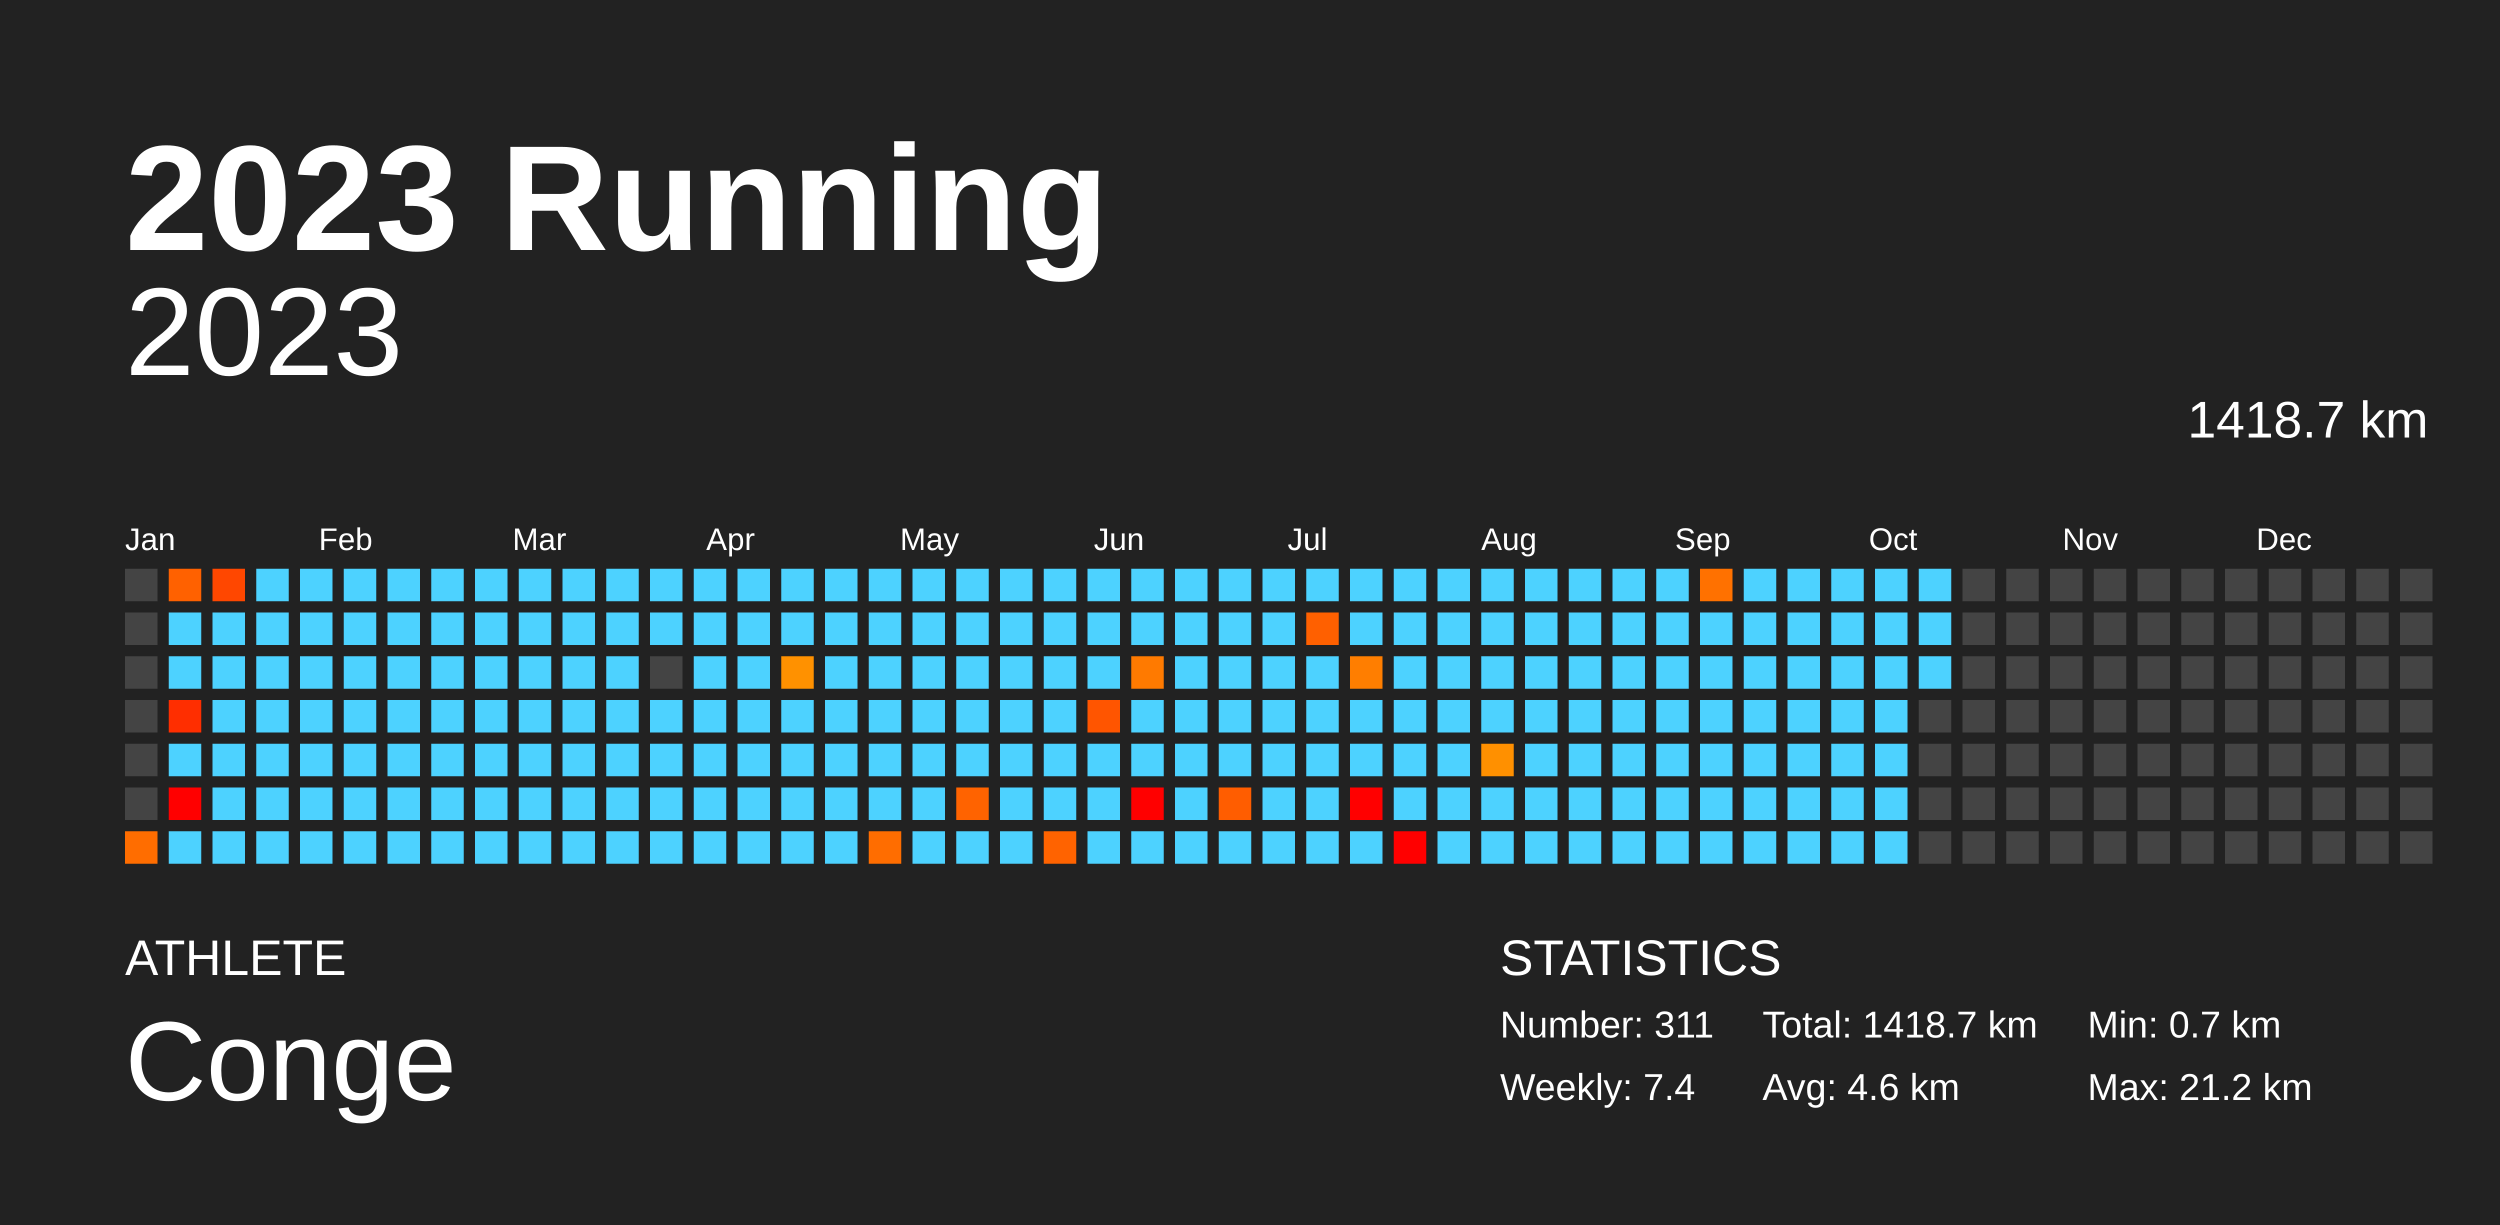
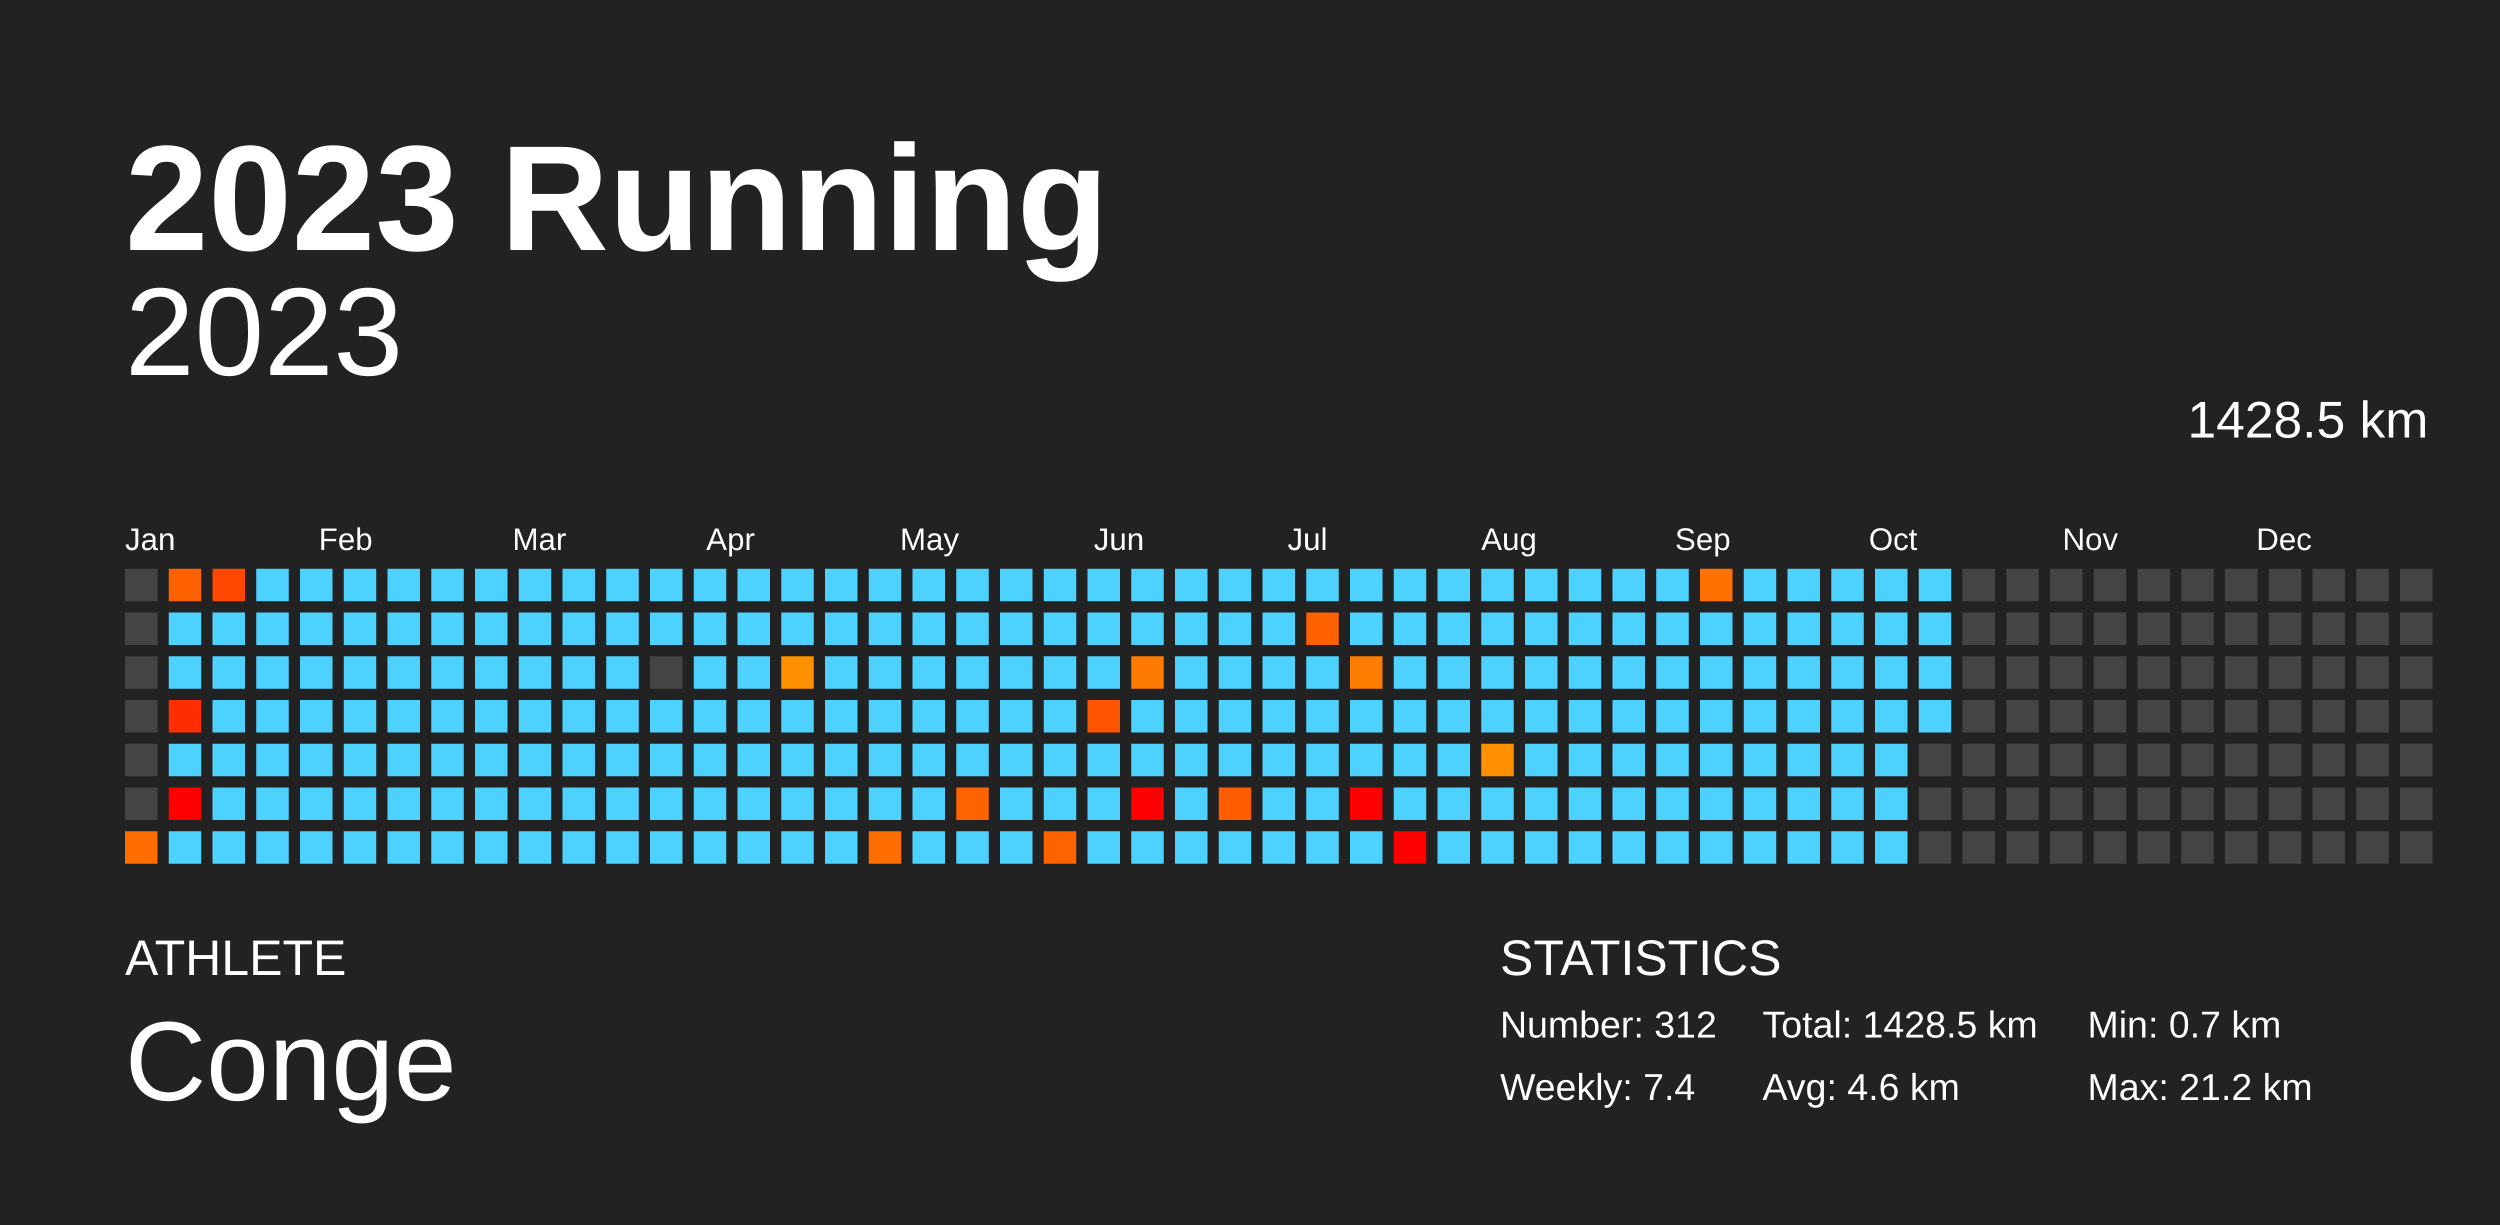
<svg xmlns="http://www.w3.org/2000/svg" baseProfile="full" height="98mm" version="1.1" viewBox="0,0,200,98" width="200mm">
  <defs />
  <rect fill="#222222" height="98" width="200" x="0" y="0" />
  <text fill="#FFFFFF" style="font-size:12px; font-family:Arial; font-weight:bold;" x="10" y="20">2023 Running</text>
  <text fill="#FFFFFF" style="font-size:4px; font-family:Arial" x="10" y="78">ATHLETE</text>
  <text fill="#FFFFFF" style="font-size:9px; font-family:Arial" x="10" y="88">Conge</text>
  <text fill="#FFFFFF" style="font-size:4px; font-family:Arial" x="120" y="78">STATISTICS</text>
-   <text fill="#FFFFFF" style="font-size:3px; font-family:Arial" x="120" y="83">Number: 311</text>
+   <text fill="#FFFFFF" style="font-size:3px; font-family:Arial" x="120" y="83">Number: 312</text>
  <text fill="#FFFFFF" style="font-size:3px; font-family:Arial" x="120" y="88">Weekly: 7.4</text>
-   <text fill="#FFFFFF" style="font-size:3px; font-family:Arial" x="141" y="83">Total: 1418.7 km</text>
+   <text fill="#FFFFFF" style="font-size:3px; font-family:Arial" x="141" y="83">Total: 1428.5 km</text>
  <text fill="#FFFFFF" style="font-size:3px; font-family:Arial" x="141" y="88">Avg: 4.6 km</text>
  <text fill="#FFFFFF" style="font-size:3px; font-family:Arial" x="167" y="83">Min: 0.7 km</text>
  <text fill="#FFFFFF" style="font-size:3px; font-family:Arial" x="167" y="88">Max: 21.2 km</text>
  <text alignment-baseline="hanging" fill="#FFFFFF" style="font-size:10.0px; font-family:Arial;" x="10" y="30">2023</text>
-   <text alignment-baseline="hanging" fill="#FFFFFF" style="font-size:4.125px; font-family:Arial;" x="175" y="35">1418.7 km</text>
+   <text alignment-baseline="hanging" fill="#FFFFFF" style="font-size:4.125px; font-family:Arial;" x="175" y="35">1428.5 km</text>
  <text fill="#FFFFFF" style="font-size:2.5px; font-family:Arial" x="10.0" y="44">Jan</text>
  <text fill="#FFFFFF" style="font-size:2.5px; font-family:Arial" x="25.5" y="44">Feb</text>
  <text fill="#FFFFFF" style="font-size:2.5px; font-family:Arial" x="41.0" y="44">Mar</text>
  <text fill="#FFFFFF" style="font-size:2.5px; font-family:Arial" x="56.5" y="44">Apr</text>
  <text fill="#FFFFFF" style="font-size:2.5px; font-family:Arial" x="72.0" y="44">May</text>
  <text fill="#FFFFFF" style="font-size:2.5px; font-family:Arial" x="87.5" y="44">Jun</text>
  <text fill="#FFFFFF" style="font-size:2.5px; font-family:Arial" x="103.0" y="44">Jul</text>
  <text fill="#FFFFFF" style="font-size:2.5px; font-family:Arial" x="118.5" y="44">Aug</text>
  <text fill="#FFFFFF" style="font-size:2.5px; font-family:Arial" x="134.0" y="44">Sep</text>
  <text fill="#FFFFFF" style="font-size:2.5px; font-family:Arial" x="149.5" y="44">Oct</text>
  <text fill="#FFFFFF" style="font-size:2.5px; font-family:Arial" x="165.0" y="44">Nov</text>
  <text fill="#FFFFFF" style="font-size:2.5px; font-family:Arial" x="180.5" y="44">Dec</text>
  <rect fill="#444444" height="2.6" width="2.6" x="10.0" y="45.5" />
  <rect fill="#444444" height="2.6" width="2.6" x="10.0" y="49.0" />
  <rect fill="#444444" height="2.6" width="2.6" x="10.0" y="52.5" />
  <rect fill="#444444" height="2.6" width="2.6" x="10.0" y="56.0" />
  <rect fill="#444444" height="2.6" width="2.6" x="10.0" y="59.5" />
  <rect fill="#444444" height="2.6" width="2.6" x="10.0" y="63.0" />
  <rect fill="#ff6d00" height="2.6" width="2.6" x="10.0" y="66.5" />
  <rect fill="#ff6100" height="2.6" width="2.6" x="13.5" y="45.5" />
  <rect fill="#4dd2ff" height="2.6" width="2.6" x="13.5" y="49.0" />
  <rect fill="#4dd2ff" height="2.6" width="2.6" x="13.5" y="52.5" />
  <rect fill="#ff2e00" height="2.6" width="2.6" x="13.5" y="56.0" />
  <rect fill="#4dd2ff" height="2.6" width="2.6" x="13.5" y="59.5" />
  <rect fill="red" height="2.6" width="2.6" x="13.5" y="63.0" />
  <rect fill="#4dd2ff" height="2.6" width="2.6" x="13.5" y="66.5" />
  <rect fill="#ff4700" height="2.6" width="2.6" x="17.0" y="45.5" />
  <rect fill="#4dd2ff" height="2.6" width="2.6" x="17.0" y="49.0" />
  <rect fill="#4dd2ff" height="2.6" width="2.6" x="17.0" y="52.5" />
  <rect fill="#4dd2ff" height="2.6" width="2.6" x="17.0" y="56.0" />
  <rect fill="#4dd2ff" height="2.6" width="2.6" x="17.0" y="59.5" />
  <rect fill="#4dd2ff" height="2.6" width="2.6" x="17.0" y="63.0" />
  <rect fill="#4dd2ff" height="2.6" width="2.6" x="17.0" y="66.5" />
  <rect fill="#4dd2ff" height="2.6" width="2.6" x="20.5" y="45.5" />
  <rect fill="#4dd2ff" height="2.6" width="2.6" x="20.5" y="49.0" />
  <rect fill="#4dd2ff" height="2.6" width="2.6" x="20.5" y="52.5" />
  <rect fill="#4dd2ff" height="2.6" width="2.6" x="20.5" y="56.0" />
  <rect fill="#4dd2ff" height="2.6" width="2.6" x="20.5" y="59.5" />
  <rect fill="#4dd2ff" height="2.6" width="2.6" x="20.5" y="63.0" />
  <rect fill="#4dd2ff" height="2.6" width="2.6" x="20.5" y="66.5" />
  <rect fill="#4dd2ff" height="2.6" width="2.6" x="24.0" y="45.5" />
  <rect fill="#4dd2ff" height="2.6" width="2.6" x="24.0" y="49.0" />
  <rect fill="#4dd2ff" height="2.6" width="2.6" x="24.0" y="52.5" />
  <rect fill="#4dd2ff" height="2.6" width="2.6" x="24.0" y="56.0" />
  <rect fill="#4dd2ff" height="2.6" width="2.6" x="24.0" y="59.5" />
  <rect fill="#4dd2ff" height="2.6" width="2.6" x="24.0" y="63.0" />
  <rect fill="#4dd2ff" height="2.6" width="2.6" x="24.0" y="66.5" />
  <rect fill="#4dd2ff" height="2.6" width="2.6" x="27.5" y="45.5" />
  <rect fill="#4dd2ff" height="2.6" width="2.6" x="27.5" y="49.0" />
  <rect fill="#4dd2ff" height="2.6" width="2.6" x="27.5" y="52.5" />
  <rect fill="#4dd2ff" height="2.6" width="2.6" x="27.5" y="56.0" />
  <rect fill="#4dd2ff" height="2.6" width="2.6" x="27.5" y="59.5" />
  <rect fill="#4dd2ff" height="2.6" width="2.6" x="27.5" y="63.0" />
  <rect fill="#4dd2ff" height="2.6" width="2.6" x="27.5" y="66.5" />
  <rect fill="#4dd2ff" height="2.6" width="2.6" x="31.0" y="45.5" />
  <rect fill="#4dd2ff" height="2.6" width="2.6" x="31.0" y="49.0" />
  <rect fill="#4dd2ff" height="2.6" width="2.6" x="31.0" y="52.5" />
  <rect fill="#4dd2ff" height="2.6" width="2.6" x="31.0" y="56.0" />
  <rect fill="#4dd2ff" height="2.6" width="2.6" x="31.0" y="59.5" />
  <rect fill="#4dd2ff" height="2.6" width="2.6" x="31.0" y="63.0" />
  <rect fill="#4dd2ff" height="2.6" width="2.6" x="31.0" y="66.5" />
  <rect fill="#4dd2ff" height="2.6" width="2.6" x="34.5" y="45.5" />
  <rect fill="#4dd2ff" height="2.6" width="2.6" x="34.5" y="49.0" />
  <rect fill="#4dd2ff" height="2.6" width="2.6" x="34.5" y="52.5" />
  <rect fill="#4dd2ff" height="2.6" width="2.6" x="34.5" y="56.0" />
  <rect fill="#4dd2ff" height="2.6" width="2.6" x="34.5" y="59.5" />
  <rect fill="#4dd2ff" height="2.6" width="2.6" x="34.5" y="63.0" />
  <rect fill="#4dd2ff" height="2.6" width="2.6" x="34.5" y="66.5" />
  <rect fill="#4dd2ff" height="2.6" width="2.6" x="38.0" y="45.5" />
  <rect fill="#4dd2ff" height="2.6" width="2.6" x="38.0" y="49.0" />
  <rect fill="#4dd2ff" height="2.6" width="2.6" x="38.0" y="52.5" />
  <rect fill="#4dd2ff" height="2.6" width="2.6" x="38.0" y="56.0" />
  <rect fill="#4dd2ff" height="2.6" width="2.6" x="38.0" y="59.5" />
  <rect fill="#4dd2ff" height="2.6" width="2.6" x="38.0" y="63.0" />
  <rect fill="#4dd2ff" height="2.6" width="2.6" x="38.0" y="66.5" />
  <rect fill="#4dd2ff" height="2.6" width="2.6" x="41.5" y="45.5" />
  <rect fill="#4dd2ff" height="2.6" width="2.6" x="41.5" y="49.0" />
  <rect fill="#4dd2ff" height="2.6" width="2.6" x="41.5" y="52.5" />
  <rect fill="#4dd2ff" height="2.6" width="2.6" x="41.5" y="56.0" />
  <rect fill="#4dd2ff" height="2.6" width="2.6" x="41.5" y="59.5" />
  <rect fill="#4dd2ff" height="2.6" width="2.6" x="41.5" y="63.0" />
  <rect fill="#4dd2ff" height="2.6" width="2.6" x="41.5" y="66.5" />
  <rect fill="#4dd2ff" height="2.6" width="2.6" x="45.0" y="45.5" />
  <rect fill="#4dd2ff" height="2.6" width="2.6" x="45.0" y="49.0" />
  <rect fill="#4dd2ff" height="2.6" width="2.6" x="45.0" y="52.5" />
  <rect fill="#4dd2ff" height="2.6" width="2.6" x="45.0" y="56.0" />
  <rect fill="#4dd2ff" height="2.6" width="2.6" x="45.0" y="59.5" />
  <rect fill="#4dd2ff" height="2.6" width="2.6" x="45.0" y="63.0" />
  <rect fill="#4dd2ff" height="2.6" width="2.6" x="45.0" y="66.5" />
  <rect fill="#4dd2ff" height="2.6" width="2.6" x="48.5" y="45.5" />
  <rect fill="#4dd2ff" height="2.6" width="2.6" x="48.5" y="49.0" />
  <rect fill="#4dd2ff" height="2.6" width="2.6" x="48.5" y="52.5" />
  <rect fill="#4dd2ff" height="2.6" width="2.6" x="48.5" y="56.0" />
  <rect fill="#4dd2ff" height="2.6" width="2.6" x="48.5" y="59.5" />
  <rect fill="#4dd2ff" height="2.6" width="2.6" x="48.5" y="63.0" />
  <rect fill="#4dd2ff" height="2.6" width="2.6" x="48.5" y="66.5" />
  <rect fill="#4dd2ff" height="2.6" width="2.6" x="52.0" y="45.5" />
  <rect fill="#4dd2ff" height="2.6" width="2.6" x="52.0" y="49.0" />
  <rect fill="#444444" height="2.6" width="2.6" x="52.0" y="52.5" />
  <rect fill="#4dd2ff" height="2.6" width="2.6" x="52.0" y="56.0" />
  <rect fill="#4dd2ff" height="2.6" width="2.6" x="52.0" y="59.5" />
  <rect fill="#4dd2ff" height="2.6" width="2.6" x="52.0" y="63.0" />
  <rect fill="#4dd2ff" height="2.6" width="2.6" x="52.0" y="66.5" />
  <rect fill="#4dd2ff" height="2.6" width="2.6" x="55.5" y="45.5" />
  <rect fill="#4dd2ff" height="2.6" width="2.6" x="55.5" y="49.0" />
  <rect fill="#4dd2ff" height="2.6" width="2.6" x="55.5" y="52.5" />
  <rect fill="#4dd2ff" height="2.6" width="2.6" x="55.5" y="56.0" />
  <rect fill="#4dd2ff" height="2.6" width="2.6" x="55.5" y="59.5" />
  <rect fill="#4dd2ff" height="2.6" width="2.6" x="55.5" y="63.0" />
  <rect fill="#4dd2ff" height="2.6" width="2.6" x="55.5" y="66.5" />
  <rect fill="#4dd2ff" height="2.6" width="2.6" x="59.0" y="45.5" />
  <rect fill="#4dd2ff" height="2.6" width="2.6" x="59.0" y="49.0" />
  <rect fill="#4dd2ff" height="2.6" width="2.6" x="59.0" y="52.5" />
  <rect fill="#4dd2ff" height="2.6" width="2.6" x="59.0" y="56.0" />
  <rect fill="#4dd2ff" height="2.6" width="2.6" x="59.0" y="59.5" />
  <rect fill="#4dd2ff" height="2.6" width="2.6" x="59.0" y="63.0" />
  <rect fill="#4dd2ff" height="2.6" width="2.6" x="59.0" y="66.5" />
  <rect fill="#4dd2ff" height="2.6" width="2.6" x="62.5" y="45.5" />
  <rect fill="#4dd2ff" height="2.6" width="2.6" x="62.5" y="49.0" />
  <rect fill="#ff9100" height="2.6" width="2.6" x="62.5" y="52.5" />
  <rect fill="#4dd2ff" height="2.6" width="2.6" x="62.5" y="56.0" />
  <rect fill="#4dd2ff" height="2.6" width="2.6" x="62.5" y="59.5" />
  <rect fill="#4dd2ff" height="2.6" width="2.6" x="62.5" y="63.0" />
  <rect fill="#4dd2ff" height="2.6" width="2.6" x="62.5" y="66.5" />
  <rect fill="#4dd2ff" height="2.6" width="2.6" x="66.0" y="45.5" />
  <rect fill="#4dd2ff" height="2.6" width="2.6" x="66.0" y="49.0" />
  <rect fill="#4dd2ff" height="2.6" width="2.6" x="66.0" y="52.5" />
  <rect fill="#4dd2ff" height="2.6" width="2.6" x="66.0" y="56.0" />
  <rect fill="#4dd2ff" height="2.6" width="2.6" x="66.0" y="59.5" />
  <rect fill="#4dd2ff" height="2.6" width="2.6" x="66.0" y="63.0" />
  <rect fill="#4dd2ff" height="2.6" width="2.6" x="66.0" y="66.5" />
  <rect fill="#4dd2ff" height="2.6" width="2.6" x="69.5" y="45.5" />
  <rect fill="#4dd2ff" height="2.6" width="2.6" x="69.5" y="49.0" />
  <rect fill="#4dd2ff" height="2.6" width="2.6" x="69.5" y="52.5" />
  <rect fill="#4dd2ff" height="2.6" width="2.6" x="69.5" y="56.0" />
  <rect fill="#4dd2ff" height="2.6" width="2.6" x="69.5" y="59.5" />
  <rect fill="#4dd2ff" height="2.6" width="2.6" x="69.5" y="63.0" />
  <rect fill="#ff6d00" height="2.6" width="2.6" x="69.5" y="66.5" />
  <rect fill="#4dd2ff" height="2.6" width="2.6" x="73.0" y="45.5" />
  <rect fill="#4dd2ff" height="2.6" width="2.6" x="73.0" y="49.0" />
  <rect fill="#4dd2ff" height="2.6" width="2.6" x="73.0" y="52.5" />
  <rect fill="#4dd2ff" height="2.6" width="2.6" x="73.0" y="56.0" />
  <rect fill="#4dd2ff" height="2.6" width="2.6" x="73.0" y="59.5" />
  <rect fill="#4dd2ff" height="2.6" width="2.6" x="73.0" y="63.0" />
  <rect fill="#4dd2ff" height="2.6" width="2.6" x="73.0" y="66.5" />
  <rect fill="#4dd2ff" height="2.6" width="2.6" x="76.5" y="45.5" />
  <rect fill="#4dd2ff" height="2.6" width="2.6" x="76.5" y="49.0" />
  <rect fill="#4dd2ff" height="2.6" width="2.6" x="76.5" y="52.5" />
  <rect fill="#4dd2ff" height="2.6" width="2.6" x="76.5" y="56.0" />
  <rect fill="#4dd2ff" height="2.6" width="2.6" x="76.5" y="59.5" />
  <rect fill="#ff6300" height="2.6" width="2.6" x="76.5" y="63.0" />
  <rect fill="#4dd2ff" height="2.6" width="2.6" x="76.5" y="66.5" />
  <rect fill="#4dd2ff" height="2.6" width="2.6" x="80.0" y="45.5" />
  <rect fill="#4dd2ff" height="2.6" width="2.6" x="80.0" y="49.0" />
  <rect fill="#4dd2ff" height="2.6" width="2.6" x="80.0" y="52.5" />
  <rect fill="#4dd2ff" height="2.6" width="2.6" x="80.0" y="56.0" />
  <rect fill="#4dd2ff" height="2.6" width="2.6" x="80.0" y="59.5" />
  <rect fill="#4dd2ff" height="2.6" width="2.6" x="80.0" y="63.0" />
  <rect fill="#4dd2ff" height="2.6" width="2.6" x="80.0" y="66.5" />
  <rect fill="#4dd2ff" height="2.6" width="2.6" x="83.5" y="45.5" />
  <rect fill="#4dd2ff" height="2.6" width="2.6" x="83.5" y="49.0" />
  <rect fill="#4dd2ff" height="2.6" width="2.6" x="83.5" y="52.5" />
  <rect fill="#4dd2ff" height="2.6" width="2.6" x="83.5" y="56.0" />
  <rect fill="#4dd2ff" height="2.6" width="2.6" x="83.5" y="59.5" />
  <rect fill="#4dd2ff" height="2.6" width="2.6" x="83.5" y="63.0" />
  <rect fill="#ff6300" height="2.6" width="2.6" x="83.5" y="66.5" />
  <rect fill="#4dd2ff" height="2.6" width="2.6" x="87.0" y="45.5" />
  <rect fill="#4dd2ff" height="2.6" width="2.6" x="87.0" y="49.0" />
  <rect fill="#4dd2ff" height="2.6" width="2.6" x="87.0" y="52.5" />
  <rect fill="#ff5500" height="2.6" width="2.6" x="87.0" y="56.0" />
  <rect fill="#4dd2ff" height="2.6" width="2.6" x="87.0" y="59.5" />
  <rect fill="#4dd2ff" height="2.6" width="2.6" x="87.0" y="63.0" />
  <rect fill="#4dd2ff" height="2.6" width="2.6" x="87.0" y="66.5" />
  <rect fill="#4dd2ff" height="2.6" width="2.6" x="90.5" y="45.5" />
  <rect fill="#4dd2ff" height="2.6" width="2.6" x="90.5" y="49.0" />
  <rect fill="#ff7a00" height="2.6" width="2.6" x="90.5" y="52.5" />
  <rect fill="#4dd2ff" height="2.6" width="2.6" x="90.5" y="56.0" />
  <rect fill="#4dd2ff" height="2.6" width="2.6" x="90.5" y="59.5" />
  <rect fill="red" height="2.6" width="2.6" x="90.5" y="63.0" />
  <rect fill="#4dd2ff" height="2.6" width="2.6" x="90.5" y="66.5" />
  <rect fill="#4dd2ff" height="2.6" width="2.6" x="94.0" y="45.5" />
  <rect fill="#4dd2ff" height="2.6" width="2.6" x="94.0" y="49.0" />
  <rect fill="#4dd2ff" height="2.6" width="2.6" x="94.0" y="52.5" />
  <rect fill="#4dd2ff" height="2.6" width="2.6" x="94.0" y="56.0" />
  <rect fill="#4dd2ff" height="2.6" width="2.6" x="94.0" y="59.5" />
  <rect fill="#4dd2ff" height="2.6" width="2.6" x="94.0" y="63.0" />
  <rect fill="#4dd2ff" height="2.6" width="2.6" x="94.0" y="66.5" />
  <rect fill="#4dd2ff" height="2.6" width="2.6" x="97.5" y="45.5" />
  <rect fill="#4dd2ff" height="2.6" width="2.6" x="97.5" y="49.0" />
  <rect fill="#4dd2ff" height="2.6" width="2.6" x="97.5" y="52.5" />
  <rect fill="#4dd2ff" height="2.6" width="2.6" x="97.5" y="56.0" />
  <rect fill="#4dd2ff" height="2.6" width="2.6" x="97.5" y="59.5" />
  <rect fill="#ff5d00" height="2.6" width="2.6" x="97.5" y="63.0" />
  <rect fill="#4dd2ff" height="2.6" width="2.6" x="97.5" y="66.5" />
  <rect fill="#4dd2ff" height="2.6" width="2.6" x="101.0" y="45.5" />
  <rect fill="#4dd2ff" height="2.6" width="2.6" x="101.0" y="49.0" />
  <rect fill="#4dd2ff" height="2.6" width="2.6" x="101.0" y="52.5" />
  <rect fill="#4dd2ff" height="2.6" width="2.6" x="101.0" y="56.0" />
  <rect fill="#4dd2ff" height="2.6" width="2.6" x="101.0" y="59.5" />
  <rect fill="#4dd2ff" height="2.6" width="2.6" x="101.0" y="63.0" />
  <rect fill="#4dd2ff" height="2.6" width="2.6" x="101.0" y="66.5" />
  <rect fill="#4dd2ff" height="2.6" width="2.6" x="104.5" y="45.5" />
  <rect fill="#ff6000" height="2.6" width="2.6" x="104.5" y="49.0" />
  <rect fill="#4dd2ff" height="2.6" width="2.6" x="104.5" y="52.5" />
  <rect fill="#4dd2ff" height="2.6" width="2.6" x="104.5" y="56.0" />
  <rect fill="#4dd2ff" height="2.6" width="2.6" x="104.5" y="59.5" />
  <rect fill="#4dd2ff" height="2.6" width="2.6" x="104.5" y="63.0" />
  <rect fill="#4dd2ff" height="2.6" width="2.6" x="104.5" y="66.5" />
  <rect fill="#4dd2ff" height="2.6" width="2.6" x="108.0" y="45.5" />
  <rect fill="#4dd2ff" height="2.6" width="2.6" x="108.0" y="49.0" />
  <rect fill="#ff7e00" height="2.6" width="2.6" x="108.0" y="52.5" />
  <rect fill="#4dd2ff" height="2.6" width="2.6" x="108.0" y="56.0" />
  <rect fill="#4dd2ff" height="2.6" width="2.6" x="108.0" y="59.5" />
  <rect fill="red" height="2.6" width="2.6" x="108.0" y="63.0" />
  <rect fill="#4dd2ff" height="2.6" width="2.6" x="108.0" y="66.5" />
  <rect fill="#4dd2ff" height="2.6" width="2.6" x="111.5" y="45.5" />
  <rect fill="#4dd2ff" height="2.6" width="2.6" x="111.5" y="49.0" />
  <rect fill="#4dd2ff" height="2.6" width="2.6" x="111.5" y="52.5" />
  <rect fill="#4dd2ff" height="2.6" width="2.6" x="111.5" y="56.0" />
  <rect fill="#4dd2ff" height="2.6" width="2.6" x="111.5" y="59.5" />
  <rect fill="#4dd2ff" height="2.6" width="2.6" x="111.5" y="63.0" />
  <rect fill="red" height="2.6" width="2.6" x="111.5" y="66.5" />
  <rect fill="#4dd2ff" height="2.6" width="2.6" x="115.0" y="45.5" />
  <rect fill="#4dd2ff" height="2.6" width="2.6" x="115.0" y="49.0" />
  <rect fill="#4dd2ff" height="2.6" width="2.6" x="115.0" y="52.5" />
  <rect fill="#4dd2ff" height="2.6" width="2.6" x="115.0" y="56.0" />
  <rect fill="#4dd2ff" height="2.6" width="2.6" x="115.0" y="59.5" />
  <rect fill="#4dd2ff" height="2.6" width="2.6" x="115.0" y="63.0" />
  <rect fill="#4dd2ff" height="2.6" width="2.6" x="115.0" y="66.5" />
  <rect fill="#4dd2ff" height="2.6" width="2.6" x="118.5" y="45.5" />
  <rect fill="#4dd2ff" height="2.6" width="2.6" x="118.5" y="49.0" />
  <rect fill="#4dd2ff" height="2.6" width="2.6" x="118.5" y="52.5" />
  <rect fill="#4dd2ff" height="2.6" width="2.6" x="118.5" y="56.0" />
  <rect fill="#ff9000" height="2.6" width="2.6" x="118.5" y="59.5" />
  <rect fill="#4dd2ff" height="2.6" width="2.6" x="118.5" y="63.0" />
  <rect fill="#4dd2ff" height="2.6" width="2.6" x="118.5" y="66.5" />
  <rect fill="#4dd2ff" height="2.6" width="2.6" x="122.0" y="45.5" />
  <rect fill="#4dd2ff" height="2.6" width="2.6" x="122.0" y="49.0" />
  <rect fill="#4dd2ff" height="2.6" width="2.6" x="122.0" y="52.5" />
  <rect fill="#4dd2ff" height="2.6" width="2.6" x="122.0" y="56.0" />
  <rect fill="#4dd2ff" height="2.6" width="2.6" x="122.0" y="59.5" />
  <rect fill="#4dd2ff" height="2.6" width="2.6" x="122.0" y="63.0" />
  <rect fill="#4dd2ff" height="2.6" width="2.6" x="122.0" y="66.5" />
  <rect fill="#4dd2ff" height="2.6" width="2.6" x="125.5" y="45.5" />
  <rect fill="#4dd2ff" height="2.6" width="2.6" x="125.5" y="49.0" />
  <rect fill="#4dd2ff" height="2.6" width="2.6" x="125.5" y="52.5" />
  <rect fill="#4dd2ff" height="2.6" width="2.6" x="125.5" y="56.0" />
  <rect fill="#4dd2ff" height="2.6" width="2.6" x="125.5" y="59.5" />
  <rect fill="#4dd2ff" height="2.6" width="2.6" x="125.5" y="63.0" />
  <rect fill="#4dd2ff" height="2.6" width="2.6" x="125.5" y="66.5" />
  <rect fill="#4dd2ff" height="2.6" width="2.6" x="129.0" y="45.5" />
  <rect fill="#4dd2ff" height="2.6" width="2.6" x="129.0" y="49.0" />
  <rect fill="#4dd2ff" height="2.6" width="2.6" x="129.0" y="52.5" />
  <rect fill="#4dd2ff" height="2.6" width="2.6" x="129.0" y="56.0" />
  <rect fill="#4dd2ff" height="2.6" width="2.6" x="129.0" y="59.5" />
  <rect fill="#4dd2ff" height="2.6" width="2.6" x="129.0" y="63.0" />
  <rect fill="#4dd2ff" height="2.6" width="2.6" x="129.0" y="66.5" />
  <rect fill="#4dd2ff" height="2.6" width="2.6" x="132.5" y="45.5" />
  <rect fill="#4dd2ff" height="2.6" width="2.6" x="132.5" y="49.0" />
  <rect fill="#4dd2ff" height="2.6" width="2.6" x="132.5" y="52.5" />
  <rect fill="#4dd2ff" height="2.6" width="2.6" x="132.5" y="56.0" />
  <rect fill="#4dd2ff" height="2.6" width="2.6" x="132.5" y="59.5" />
  <rect fill="#4dd2ff" height="2.6" width="2.6" x="132.5" y="63.0" />
  <rect fill="#4dd2ff" height="2.6" width="2.6" x="132.5" y="66.5" />
  <rect fill="#ff7100" height="2.6" width="2.6" x="136.0" y="45.5" />
  <rect fill="#4dd2ff" height="2.6" width="2.6" x="136.0" y="49.0" />
  <rect fill="#4dd2ff" height="2.6" width="2.6" x="136.0" y="52.5" />
  <rect fill="#4dd2ff" height="2.6" width="2.6" x="136.0" y="56.0" />
  <rect fill="#4dd2ff" height="2.6" width="2.6" x="136.0" y="59.5" />
  <rect fill="#4dd2ff" height="2.6" width="2.6" x="136.0" y="63.0" />
  <rect fill="#4dd2ff" height="2.6" width="2.6" x="136.0" y="66.5" />
  <rect fill="#4dd2ff" height="2.6" width="2.6" x="139.5" y="45.5" />
  <rect fill="#4dd2ff" height="2.6" width="2.6" x="139.5" y="49.0" />
  <rect fill="#4dd2ff" height="2.6" width="2.6" x="139.5" y="52.5" />
  <rect fill="#4dd2ff" height="2.6" width="2.6" x="139.5" y="56.0" />
  <rect fill="#4dd2ff" height="2.6" width="2.6" x="139.5" y="59.5" />
  <rect fill="#4dd2ff" height="2.6" width="2.6" x="139.5" y="63.0" />
  <rect fill="#4dd2ff" height="2.6" width="2.6" x="139.5" y="66.5" />
  <rect fill="#4dd2ff" height="2.6" width="2.6" x="143.0" y="45.5" />
  <rect fill="#4dd2ff" height="2.6" width="2.6" x="143.0" y="49.0" />
  <rect fill="#4dd2ff" height="2.6" width="2.6" x="143.0" y="52.5" />
  <rect fill="#4dd2ff" height="2.6" width="2.6" x="143.0" y="56.0" />
  <rect fill="#4dd2ff" height="2.6" width="2.6" x="143.0" y="59.5" />
  <rect fill="#4dd2ff" height="2.6" width="2.6" x="143.0" y="63.0" />
  <rect fill="#4dd2ff" height="2.6" width="2.6" x="143.0" y="66.5" />
  <rect fill="#4dd2ff" height="2.6" width="2.6" x="146.5" y="45.5" />
  <rect fill="#4dd2ff" height="2.6" width="2.6" x="146.5" y="49.0" />
  <rect fill="#4dd2ff" height="2.6" width="2.6" x="146.5" y="52.5" />
  <rect fill="#4dd2ff" height="2.6" width="2.6" x="146.5" y="56.0" />
  <rect fill="#4dd2ff" height="2.6" width="2.6" x="146.5" y="59.5" />
  <rect fill="#4dd2ff" height="2.6" width="2.6" x="146.5" y="63.0" />
  <rect fill="#4dd2ff" height="2.6" width="2.6" x="146.5" y="66.5" />
  <rect fill="#4dd2ff" height="2.6" width="2.6" x="150.0" y="45.5" />
  <rect fill="#4dd2ff" height="2.6" width="2.6" x="150.0" y="49.0" />
  <rect fill="#4dd2ff" height="2.6" width="2.6" x="150.0" y="52.5" />
  <rect fill="#4dd2ff" height="2.6" width="2.6" x="150.0" y="56.0" />
  <rect fill="#4dd2ff" height="2.6" width="2.6" x="150.0" y="59.5" />
  <rect fill="#4dd2ff" height="2.6" width="2.6" x="150.0" y="63.0" />
  <rect fill="#4dd2ff" height="2.6" width="2.6" x="150.0" y="66.5" />
  <rect fill="#4dd2ff" height="2.6" width="2.6" x="153.5" y="45.5" />
  <rect fill="#4dd2ff" height="2.6" width="2.6" x="153.5" y="49.0" />
  <rect fill="#4dd2ff" height="2.6" width="2.6" x="153.5" y="52.5" />
-   <rect fill="#444444" height="2.6" width="2.6" x="153.5" y="56.0" />
+   <rect fill="#4dd2ff" height="2.6" width="2.6" x="153.5" y="56.0" />
  <rect fill="#444444" height="2.6" width="2.6" x="153.5" y="59.5" />
  <rect fill="#444444" height="2.6" width="2.6" x="153.5" y="63.0" />
  <rect fill="#444444" height="2.6" width="2.6" x="153.5" y="66.5" />
  <rect fill="#444444" height="2.6" width="2.6" x="157.0" y="45.5" />
  <rect fill="#444444" height="2.6" width="2.6" x="157.0" y="49.0" />
  <rect fill="#444444" height="2.6" width="2.6" x="157.0" y="52.5" />
  <rect fill="#444444" height="2.6" width="2.6" x="157.0" y="56.0" />
  <rect fill="#444444" height="2.6" width="2.6" x="157.0" y="59.5" />
  <rect fill="#444444" height="2.6" width="2.6" x="157.0" y="63.0" />
  <rect fill="#444444" height="2.6" width="2.6" x="157.0" y="66.5" />
  <rect fill="#444444" height="2.6" width="2.6" x="160.5" y="45.5" />
  <rect fill="#444444" height="2.6" width="2.6" x="160.5" y="49.0" />
  <rect fill="#444444" height="2.6" width="2.6" x="160.5" y="52.5" />
  <rect fill="#444444" height="2.6" width="2.6" x="160.5" y="56.0" />
  <rect fill="#444444" height="2.6" width="2.6" x="160.5" y="59.5" />
  <rect fill="#444444" height="2.6" width="2.6" x="160.5" y="63.0" />
  <rect fill="#444444" height="2.6" width="2.6" x="160.5" y="66.5" />
  <rect fill="#444444" height="2.6" width="2.6" x="164.0" y="45.5" />
  <rect fill="#444444" height="2.6" width="2.6" x="164.0" y="49.0" />
  <rect fill="#444444" height="2.6" width="2.6" x="164.0" y="52.5" />
  <rect fill="#444444" height="2.6" width="2.6" x="164.0" y="56.0" />
  <rect fill="#444444" height="2.6" width="2.6" x="164.0" y="59.5" />
  <rect fill="#444444" height="2.6" width="2.6" x="164.0" y="63.0" />
  <rect fill="#444444" height="2.6" width="2.6" x="164.0" y="66.5" />
  <rect fill="#444444" height="2.6" width="2.6" x="167.5" y="45.5" />
  <rect fill="#444444" height="2.6" width="2.6" x="167.5" y="49.0" />
  <rect fill="#444444" height="2.6" width="2.6" x="167.5" y="52.5" />
  <rect fill="#444444" height="2.6" width="2.6" x="167.5" y="56.0" />
  <rect fill="#444444" height="2.6" width="2.6" x="167.5" y="59.5" />
  <rect fill="#444444" height="2.6" width="2.6" x="167.5" y="63.0" />
  <rect fill="#444444" height="2.6" width="2.6" x="167.5" y="66.5" />
  <rect fill="#444444" height="2.6" width="2.6" x="171.0" y="45.5" />
  <rect fill="#444444" height="2.6" width="2.6" x="171.0" y="49.0" />
  <rect fill="#444444" height="2.6" width="2.6" x="171.0" y="52.5" />
  <rect fill="#444444" height="2.6" width="2.6" x="171.0" y="56.0" />
  <rect fill="#444444" height="2.6" width="2.6" x="171.0" y="59.5" />
  <rect fill="#444444" height="2.6" width="2.6" x="171.0" y="63.0" />
  <rect fill="#444444" height="2.6" width="2.6" x="171.0" y="66.5" />
  <rect fill="#444444" height="2.6" width="2.6" x="174.5" y="45.5" />
  <rect fill="#444444" height="2.6" width="2.6" x="174.5" y="49.0" />
  <rect fill="#444444" height="2.6" width="2.6" x="174.5" y="52.5" />
  <rect fill="#444444" height="2.6" width="2.6" x="174.5" y="56.0" />
  <rect fill="#444444" height="2.6" width="2.6" x="174.5" y="59.5" />
  <rect fill="#444444" height="2.6" width="2.6" x="174.5" y="63.0" />
  <rect fill="#444444" height="2.6" width="2.6" x="174.5" y="66.5" />
  <rect fill="#444444" height="2.6" width="2.6" x="178.0" y="45.5" />
  <rect fill="#444444" height="2.6" width="2.6" x="178.0" y="49.0" />
  <rect fill="#444444" height="2.6" width="2.6" x="178.0" y="52.5" />
  <rect fill="#444444" height="2.6" width="2.6" x="178.0" y="56.0" />
  <rect fill="#444444" height="2.6" width="2.6" x="178.0" y="59.5" />
  <rect fill="#444444" height="2.6" width="2.6" x="178.0" y="63.0" />
  <rect fill="#444444" height="2.6" width="2.6" x="178.0" y="66.5" />
  <rect fill="#444444" height="2.6" width="2.6" x="181.5" y="45.5" />
  <rect fill="#444444" height="2.6" width="2.6" x="181.5" y="49.0" />
  <rect fill="#444444" height="2.6" width="2.6" x="181.5" y="52.5" />
  <rect fill="#444444" height="2.6" width="2.6" x="181.5" y="56.0" />
  <rect fill="#444444" height="2.6" width="2.6" x="181.5" y="59.5" />
  <rect fill="#444444" height="2.6" width="2.6" x="181.5" y="63.0" />
  <rect fill="#444444" height="2.6" width="2.6" x="181.5" y="66.5" />
  <rect fill="#444444" height="2.6" width="2.6" x="185.0" y="45.5" />
  <rect fill="#444444" height="2.6" width="2.6" x="185.0" y="49.0" />
  <rect fill="#444444" height="2.6" width="2.6" x="185.0" y="52.5" />
  <rect fill="#444444" height="2.6" width="2.6" x="185.0" y="56.0" />
  <rect fill="#444444" height="2.6" width="2.6" x="185.0" y="59.5" />
  <rect fill="#444444" height="2.6" width="2.6" x="185.0" y="63.0" />
  <rect fill="#444444" height="2.6" width="2.6" x="185.0" y="66.5" />
  <rect fill="#444444" height="2.6" width="2.6" x="188.5" y="45.5" />
  <rect fill="#444444" height="2.6" width="2.6" x="188.5" y="49.0" />
  <rect fill="#444444" height="2.6" width="2.6" x="188.5" y="52.5" />
  <rect fill="#444444" height="2.6" width="2.6" x="188.5" y="56.0" />
  <rect fill="#444444" height="2.6" width="2.6" x="188.5" y="59.5" />
  <rect fill="#444444" height="2.6" width="2.6" x="188.5" y="63.0" />
  <rect fill="#444444" height="2.6" width="2.6" x="188.5" y="66.5" />
  <rect fill="#444444" height="2.6" width="2.6" x="192.0" y="45.5" />
  <rect fill="#444444" height="2.6" width="2.6" x="192.0" y="49.0" />
  <rect fill="#444444" height="2.6" width="2.6" x="192.0" y="52.5" />
  <rect fill="#444444" height="2.6" width="2.6" x="192.0" y="56.0" />
  <rect fill="#444444" height="2.6" width="2.6" x="192.0" y="59.5" />
  <rect fill="#444444" height="2.6" width="2.6" x="192.0" y="63.0" />
  <rect fill="#444444" height="2.6" width="2.6" x="192.0" y="66.5" />
</svg>
